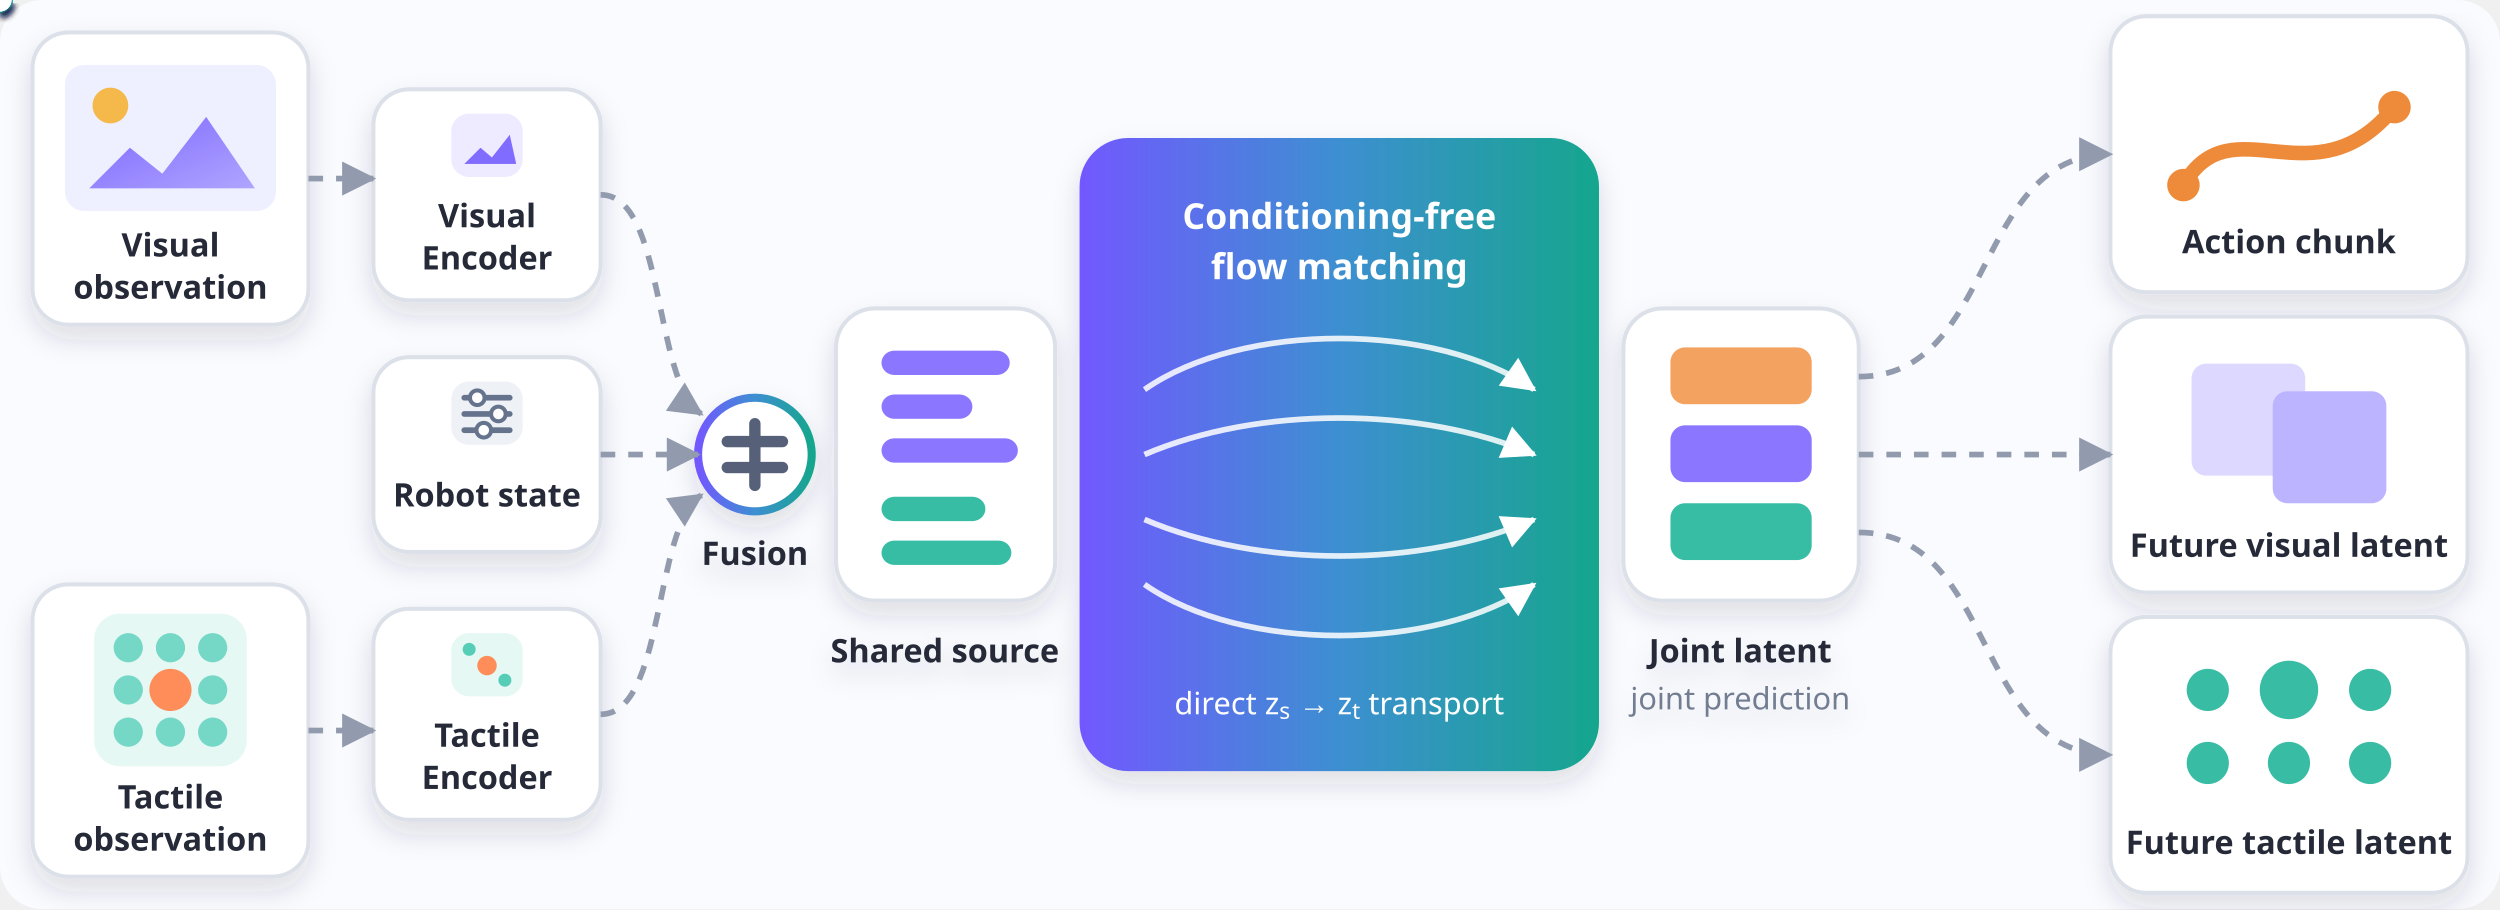
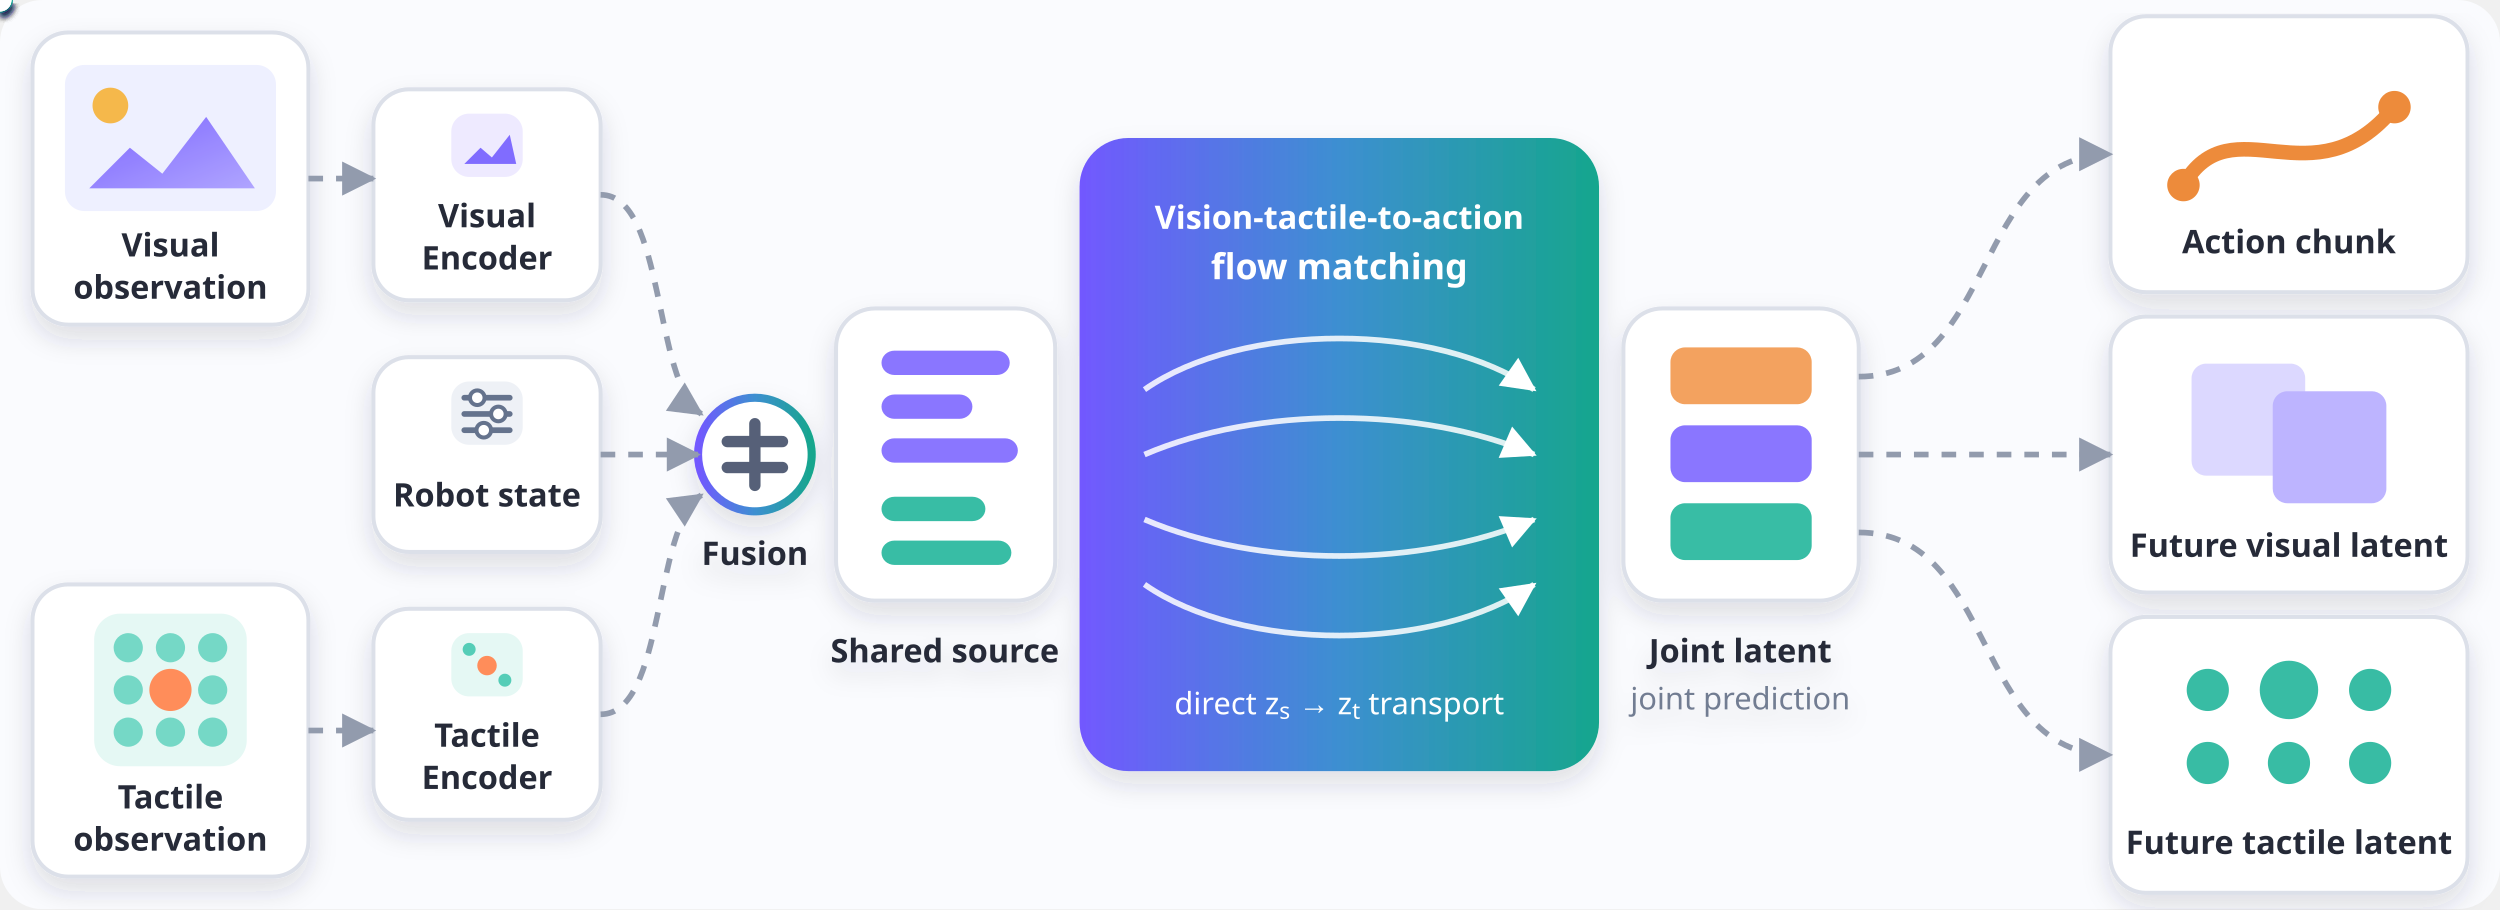
<svg xmlns="http://www.w3.org/2000/svg" viewBox="0 0 1540 560" role="img" aria-labelledby="title description">
  <defs>
    <linearGradient id="visual" x1="0" y1="0" x2="1" y2="1">
      <stop offset="0" stop-color="#7258ff" />
      <stop offset="1" stop-color="#a99cff" />
    </linearGradient>
    <linearGradient id="tactile" x1="0" y1="0" x2="1" y2="1">
      <stop offset="0" stop-color="#12a287" />
      <stop offset="1" stop-color="#61d7c2" />
    </linearGradient>
    <linearGradient id="flow" x1="0" y1="0" x2="1" y2="0">
      <stop offset="0" stop-color="#7258ff" />
      <stop offset=".5" stop-color="#3d8fd1" />
      <stop offset="1" stop-color="#16a68d" />
    </linearGradient>
    <filter id="shadow" x="-20%" y="-20%" width="140%" height="150%">
      <feDropShadow dx="0" dy="8" stdDeviation="8" flood-color="#26324a" flood-opacity=".14" />
    </filter>
    <marker id="arrow" markerWidth="6" markerHeight="6" refX="5.5" refY="3" orient="auto">
      <path d="M0 0L6 3 0 6Z" fill="#929bad" />
    </marker>
    <marker id="arrow-light" markerWidth="6" markerHeight="6" refX="5.5" refY="3" orient="auto">
      <path d="M0 0L6 3 0 6Z" fill="#fff" />
    </marker>
    <path id="p1" d="M190 110H230" />
    <path id="p2" d="M190 450H230" />
    <path id="p3" d="M370 120C410 120 402 235 432 255" />
    <path id="p4" d="M370 440C410 440 402 325 432 305" />
    <path id="pstate" d="M370 280H430" />
    <path id="p8" d="M1145 232C1230 232 1215 95 1300 95" />
    <path id="p9" d="M1145 280H1300" />
    <path id="p10" d="M1145 328C1230 328 1215 465 1300 465" />
    <path id="f1" d="M705 240C765 198 885 198 945 240" />
    <path id="f2" d="M705 280C775 250 875 250 945 280" />
    <path id="f3" d="M705 320C775 350 875 350 945 320" />
    <path id="f4" d="M705 360C765 402 885 402 945 360" />
  </defs>
  <style>
    text { font-family: "Google Sans", "Noto Sans", Arial, sans-serif; }
    .card { fill: #fff; stroke: #dce0e9; stroke-width: 2.5; }
    .label { fill: #252b38; font-size: 22px; font-weight: 700; text-anchor: middle; }
    .compact-label { font-size: 20px; }
    .output-label { font-size: 20px; }
    .small { fill: #727d92; font-size: 19px; text-anchor: middle; }
    .light { fill: #fff; }
    .connector { fill: none; marker-end: url(#arrow); stroke: #929bad; stroke-dasharray: 9 8; stroke-width: 3.5; animation: travel 1.2s linear infinite; }
    .flow-line { fill: none; marker-end: url(#arrow-light); stroke: rgb(255 255 255 / 85%); stroke-width: 3.5; }
    .visual-particle { fill: #806cff; }
    .tactile-particle { fill: #22b69a; }
    .state-particle { fill: #65738d; }
    .fused-particle { fill: #398fc3; }
    .action-particle { fill: #ed8b3a; }
    .flow-particle { fill: #fff; filter: drop-shadow(0 2px 3px rgb(25 36 65 / 35%)); }
    .particle { filter: drop-shadow(0 2px 2px rgb(38 50 74 / 30%)); }
    .touch-hot { animation: pulse 1.7s ease-in-out infinite; transform-box: fill-box; transform-origin: center; }
    .target-part { animation: target-pulse 2.4s ease-in-out infinite; transform-box: fill-box; transform-origin: center; }
    .target-part.visual { animation-delay: -.8s; }
    .target-part.tactile { animation-delay: -1.6s; }
    @keyframes travel { to { stroke-dashoffset: -34; } }
    @keyframes pulse { 50% { opacity: .65; transform: scale(1.3); } }
    @keyframes target-pulse { 50% { opacity: .68; transform: scaleX(.88); } }
    @media (prefers-reduced-motion: reduce) {
      .particles { display: none; }
      .connector, .touch-hot, .target-part { animation: none; }
    }
  </style>
  <rect width="1540" height="560" rx="26" fill="#fafbfe" />
  <g filter="url(#shadow)">
    <rect x="20" y="20" width="170" height="180" rx="22" class="card" />
    <rect x="40" y="40" width="130" height="90" rx="12" fill="#eef0ff" />
    <path d="M55 116L80 91 100 107 127 72 157 116Z" fill="url(#visual)" opacity=".9" />
    <circle cx="68" cy="65" r="11" fill="#f5b84b" />
    <text x="105" y="158" class="label compact-label">Visual</text>
    <text x="105" y="184" class="label compact-label">observation</text>
    <rect x="20" y="360" width="170" height="180" rx="22" class="card" />
    <rect x="58" y="378" width="94" height="94" rx="16" fill="#e5f8f4" />
    <g fill="#75d8c6">
      <circle cx="79" cy="399" r="9" />
      <circle cx="105" cy="399" r="9" />
      <circle cx="131" cy="399" r="9" />
      <circle cx="79" cy="425" r="9" />
      <circle cx="105" cy="425" r="13" fill="#ff8d5a" class="touch-hot" />
      <circle cx="131" cy="425" r="9" />
      <circle cx="79" cy="451" r="9" />
      <circle cx="105" cy="451" r="9" />
      <circle cx="131" cy="451" r="9" />
    </g>
    <text x="105" y="498" class="label compact-label">Tactile</text>
    <text x="105" y="524" class="label compact-label">observation</text>
    <rect x="230" y="55" width="140" height="130" rx="22" class="card" stroke="#a99cff" />
    <rect x="278" y="70" width="44" height="39" rx="11" fill="#eeeaff" />
    <path d="M286 101L296 91 303 97 314 83 318 101Z" fill="#806cff" />
    <text x="300" y="140" class="label compact-label">Visual</text>
    <text x="300" y="166" class="label compact-label">Encoder</text>
    <rect x="230" y="375" width="140" height="130" rx="22" class="card" stroke="#73d9c6" />
    <rect x="278" y="390" width="44" height="39" rx="11" fill="#e5f8f4" />
    <circle cx="289" cy="400" r="4" fill="#55cdb7" />
    <circle cx="300" cy="410" r="6" fill="#ff8d5a" />
    <circle cx="311" cy="419" r="4" fill="#55cdb7" />
    <text x="300" y="460" class="label compact-label">Tactile</text>
    <text x="300" y="486" class="label compact-label">Encoder</text>
    <rect x="230" y="220" width="140" height="120" rx="22" class="card" stroke="#9ca6b8" />
    <rect x="278" y="235" width="44" height="39" rx="11" fill="#eef1f6" />
    <path d="M286 245H314M286 255H314M286 265H314" stroke="#65738d" stroke-width="3.5" stroke-linecap="round" />
    <circle cx="294" cy="245" r="4.5" fill="#fff" stroke="#65738d" stroke-width="2.5" />
    <circle cx="307" cy="255" r="4.5" fill="#fff" stroke="#65738d" stroke-width="2.5" />
    <circle cx="298" cy="265" r="4.5" fill="#fff" stroke="#65738d" stroke-width="2.5" />
    <text x="300" y="312" class="label compact-label">Robot state</text>
    <circle cx="465" cy="280" r="35" fill="#fff" stroke="url(#flow)" stroke-width="5" />
    <path d="M448 272H482M448 288H482M465 261V299" stroke="#566178" stroke-width="7" stroke-linecap="round" />
    <text x="465" y="348" class="label compact-label">Fusion</text>
    <rect x="515" y="190" width="135" height="180" rx="24" class="card" stroke="#7d6aff" />
    <g fill="#8a76ff">
      <rect x="543" y="216" width="79" height="15" rx="8" />
      <rect x="543" y="243" width="56" height="15" rx="8" />
      <rect x="543" y="270" width="84" height="15" rx="8" />
    </g>
    <g fill="#37bda5">
      <rect x="543" y="306" width="64" height="15" rx="8" />
      <rect x="543" y="333" width="80" height="15" rx="8" />
    </g>
    <text x="582" y="408" class="label compact-label">Shared source</text>
    <rect x="665" y="85" width="320" height="390" rx="30" fill="url(#flow)" />
-     <text x="825" y="141" class="label light">Conditioning-free</text>
+     <text x="825" y="141" class="label light compact-label">Vision-tactile-to-action</text>
    <text x="825" y="172" class="label light">flow matching</text>
    <g>
      <use href="#f1" class="flow-line" />
      <use href="#f2" class="flow-line" />
      <use href="#f3" class="flow-line" />
      <use href="#f4" class="flow-line" />
    </g>
    <text x="825" y="440" class="small light">direct z<tspan baseline-shift="sub" font-size="14">s</tspan> → z<tspan baseline-shift="sub" font-size="14">t</tspan> transport</text>
    <rect x="1000" y="190" width="145" height="180" rx="24" class="card" stroke="#389dba" />
    <rect x="1029" y="214" width="87" height="35" rx="9" fill="#f3a25e" class="target-part action" />
    <rect x="1029" y="262" width="87" height="35" rx="9" fill="#8a76ff" class="target-part visual" />
    <rect x="1029" y="310" width="87" height="35" rx="9" fill="#37bda5" class="target-part tactile" />
    <text x="1072" y="408" class="label compact-label">Joint latent</text>
    <text x="1072" y="437" class="small">joint prediction</text>
    <rect x="1300" y="10" width="220" height="170" rx="22" class="card" stroke="#f4bb89" />
    <path d="M1345 114C1375 62 1425 127 1475 66" fill="none" stroke="#ed8b3a" stroke-width="9" stroke-linecap="round" />
    <circle cx="1345" cy="114" r="10" fill="#ed8b3a" />
    <circle cx="1475" cy="66" r="10" fill="#ed8b3a" />
    <text x="1410" y="156" class="label output-label">Action chunk</text>
    <rect x="1300" y="195" width="220" height="170" rx="22" class="card" stroke="#b8acff" />
    <rect x="1350" y="224" width="70" height="69" rx="9" fill="#dcd8ff" />
    <rect x="1400" y="241" width="70" height="69" rx="9" fill="#bdb4ff" />
    <text x="1410" y="343" class="label output-label">Future visual latent</text>
    <rect x="1300" y="380" width="220" height="170" rx="22" class="card" stroke="#7edbc9" />
    <g fill="#38bca4">
      <circle cx="1360" cy="425" r="13" />
      <circle cx="1410" cy="425" r="18" />
      <circle cx="1460" cy="425" r="13" />
      <circle cx="1360" cy="470" r="13" />
      <circle cx="1410" cy="470" r="13" />
      <circle cx="1460" cy="470" r="13" />
    </g>
    <text x="1410" y="526" class="label output-label">Future tactile latent</text>
  </g>
  <g>
    <use href="#p1" class="connector" />
    <use href="#p2" class="connector" />
    <use href="#p3" class="connector" />
    <use href="#p4" class="connector" />
    <use href="#pstate" class="connector" />
    <use href="#p8" class="connector" />
    <use href="#p9" class="connector" />
    <use href="#p10" class="connector" />
  </g>
  <g class="particles">
    <circle r="8" class="particle visual-particle">
      <animateMotion dur="2.6s" repeatCount="indefinite">
        <mpath href="#p1" />
      </animateMotion>
    </circle>
    <circle r="8" class="particle tactile-particle">
      <animateMotion dur="2.6s" begin="-.35s" repeatCount="indefinite">
        <mpath href="#p2" />
      </animateMotion>
    </circle>
    <circle r="8" class="particle visual-particle">
      <animateMotion dur="2.6s" begin="-.65s" repeatCount="indefinite">
        <mpath href="#p3" />
      </animateMotion>
    </circle>
    <circle r="8" class="particle tactile-particle">
      <animateMotion dur="2.6s" begin="-1s" repeatCount="indefinite">
        <mpath href="#p4" />
      </animateMotion>
    </circle>
    <circle r="7" class="particle state-particle">
      <animateMotion dur="2.1s" begin="-.8s" repeatCount="indefinite">
        <mpath href="#pstate" />
      </animateMotion>
    </circle>
    <circle r="8" class="particle action-particle">
      <animateMotion dur="2.8s" begin="-2s" repeatCount="indefinite">
        <mpath href="#p8" />
      </animateMotion>
    </circle>
    <circle r="8" class="particle visual-particle">
      <animateMotion dur="2.8s" begin="-2.25s" repeatCount="indefinite">
        <mpath href="#p9" />
      </animateMotion>
    </circle>
    <circle r="8" class="particle tactile-particle">
      <animateMotion dur="2.8s" begin="-2.5s" repeatCount="indefinite">
        <mpath href="#p10" />
      </animateMotion>
    </circle>
    <circle r="7" class="flow-particle">
      <animateMotion dur="2.2s" repeatCount="indefinite">
        <mpath href="#f1" />
      </animateMotion>
    </circle>
    <circle r="7" class="flow-particle">
      <animateMotion dur="2.2s" begin="-.55s" repeatCount="indefinite">
        <mpath href="#f2" />
      </animateMotion>
    </circle>
    <circle r="7" class="flow-particle">
      <animateMotion dur="2.2s" begin="-1.1s" repeatCount="indefinite">
        <mpath href="#f3" />
      </animateMotion>
    </circle>
    <circle r="7" class="flow-particle">
      <animateMotion dur="2.2s" begin="-1.65s" repeatCount="indefinite">
        <mpath href="#f4" />
      </animateMotion>
    </circle>
  </g>
</svg>
